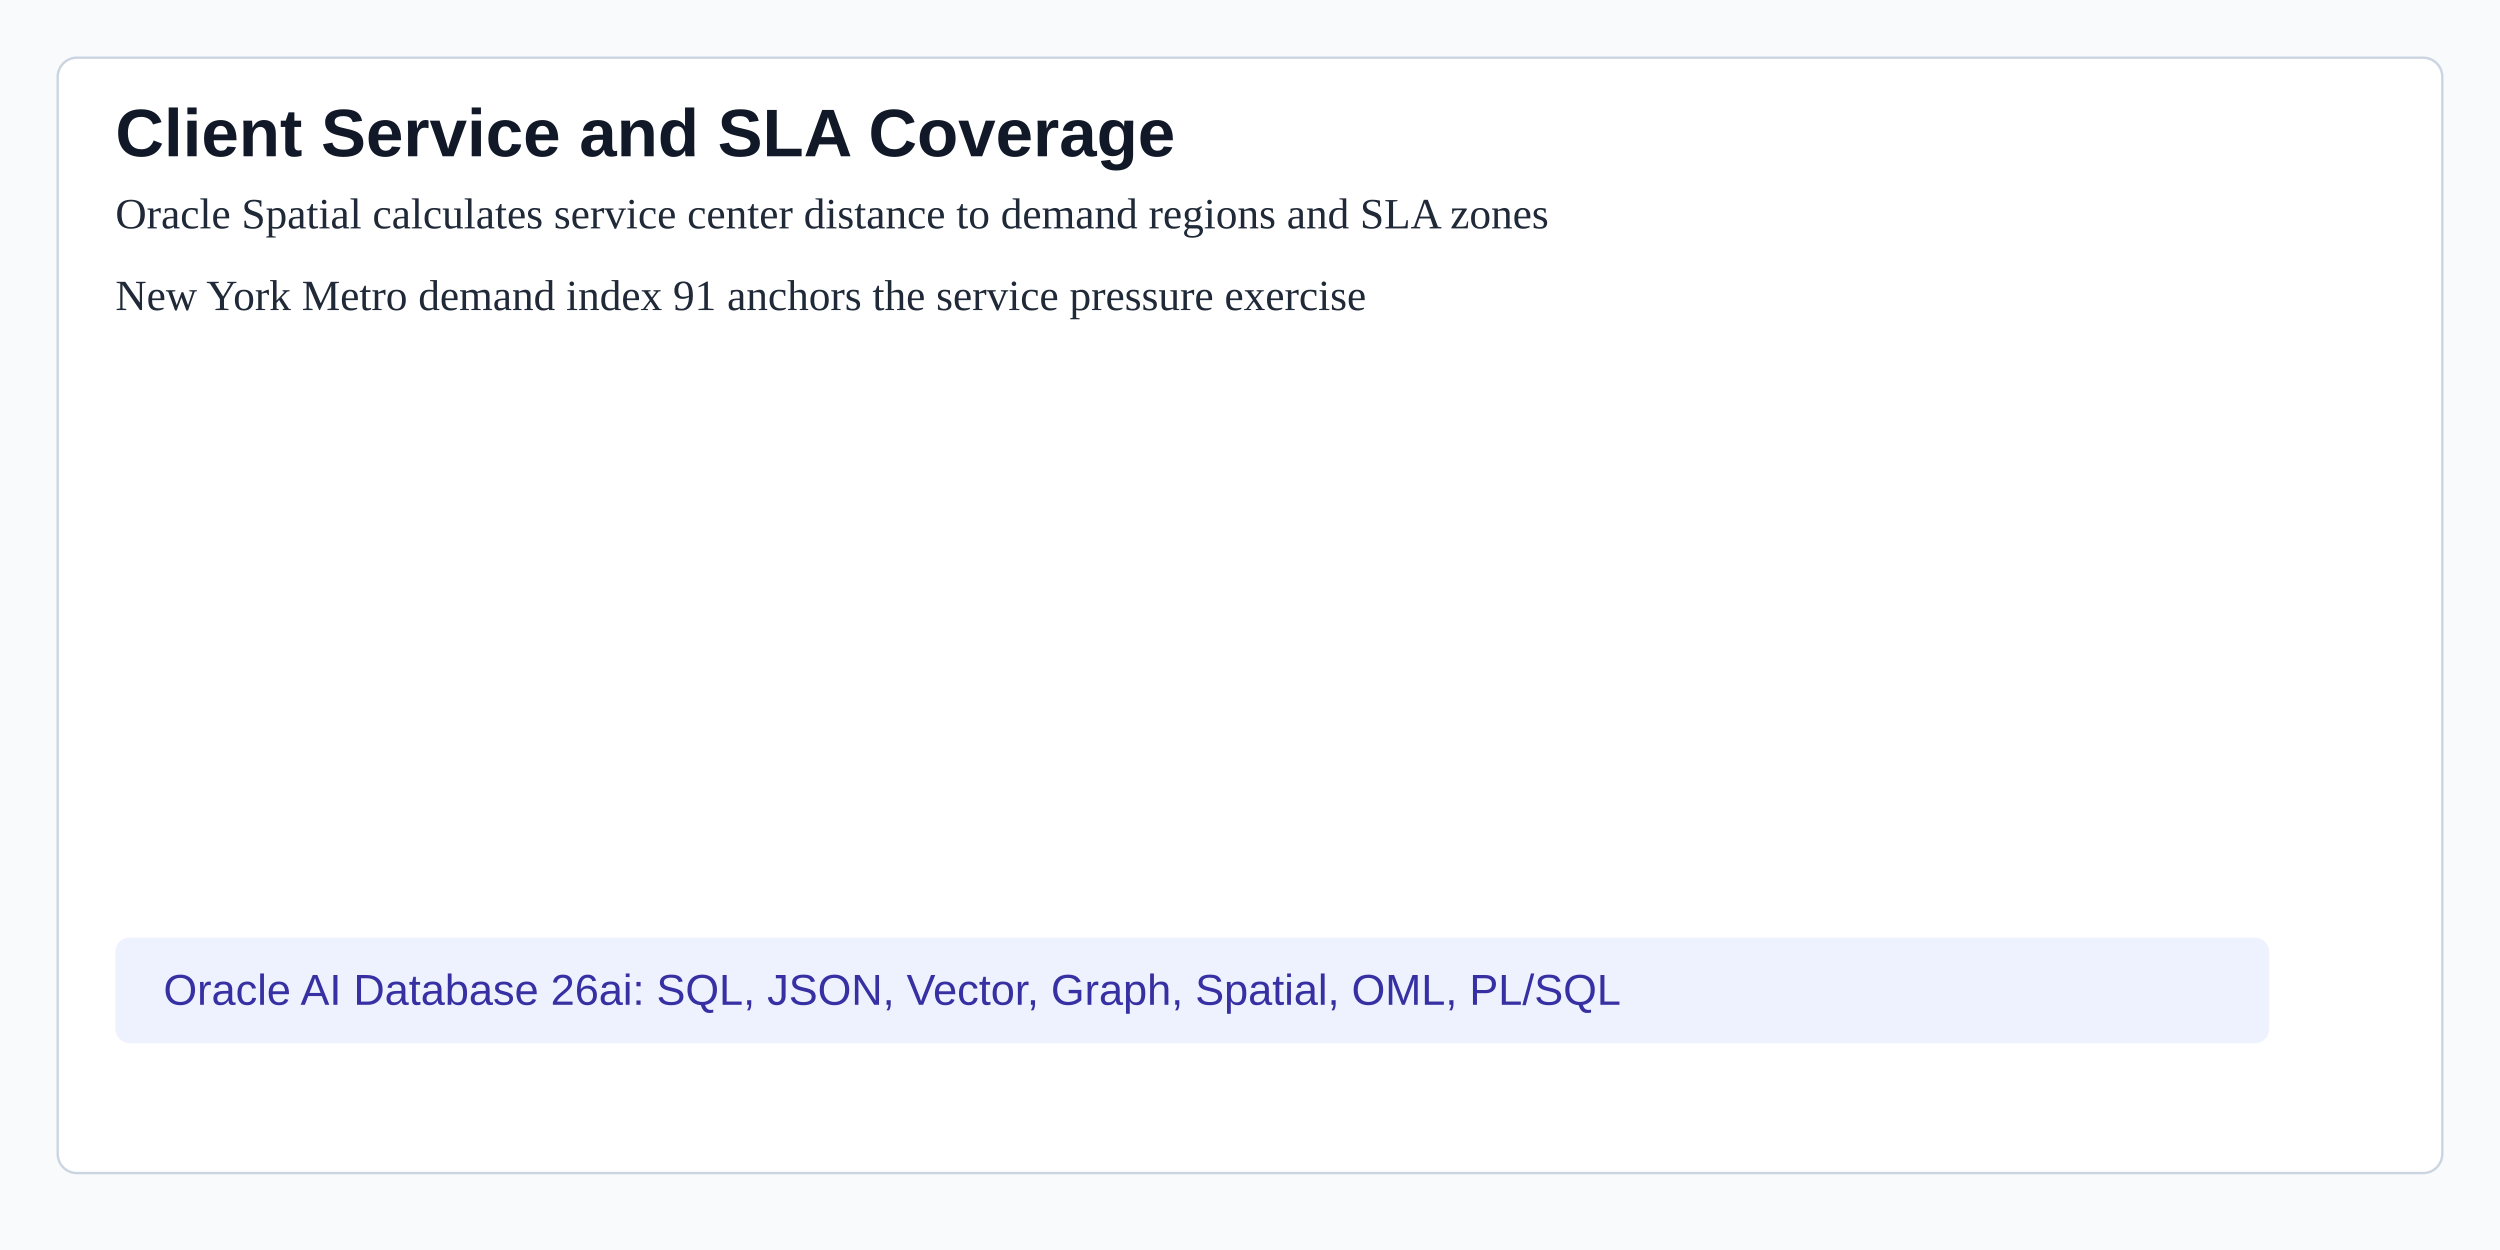
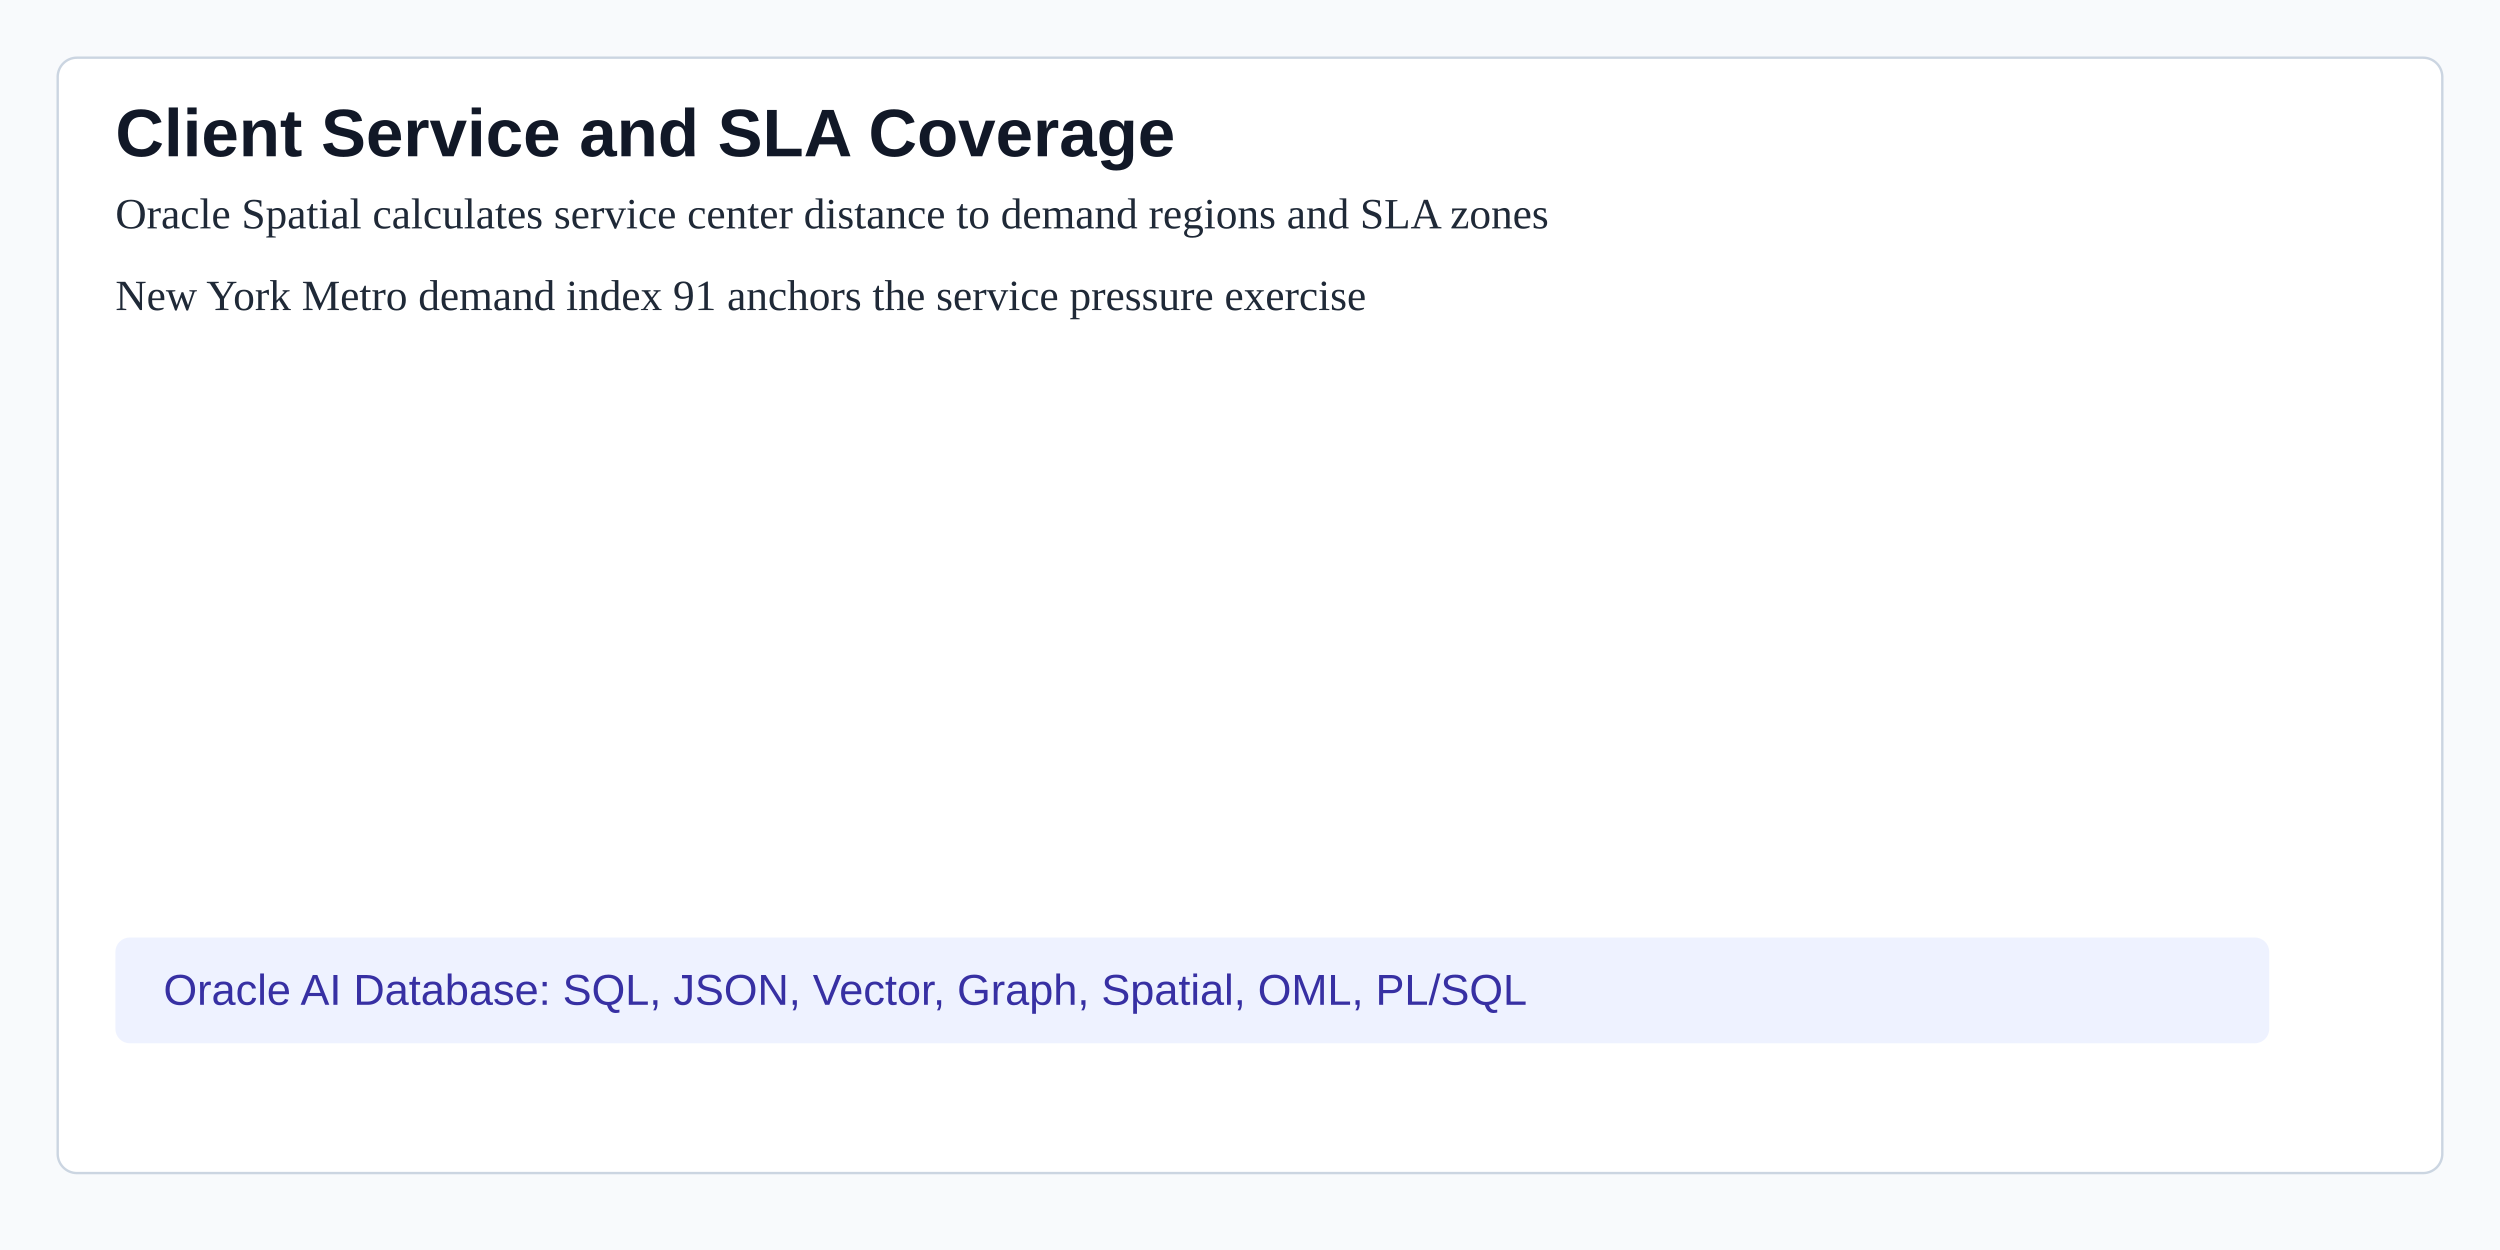
<svg xmlns="http://www.w3.org/2000/svg" width="1040" height="520" viewBox="0 0 1040 520" role="img" aria-labelledby="t">
  <rect width="1040" height="520" fill="#f8fafc" />
  <rect x="24" y="24" width="992" height="464" rx="8" fill="#ffffff" stroke="#cbd5e1" />
  <text x="48" y="65" font-family="Arial, sans-serif" font-size="28" font-weight="700" fill="#111827">Client Service and SLA Coverage</text>
  <text x="48" y="95" font-size="18" fill="#1f2937">Oracle Spatial calculates service center distance to demand regions and SLA zones</text>
  <text x="48" y="129" font-size="18" fill="#1f2937">New York Metro demand index 91 anchors the service pressure exercise</text>
  <rect x="48" y="390" width="896" height="44" rx="6" fill="#eef2ff" />
-   <text x="68" y="418" font-family="Arial, sans-serif" font-size="18" fill="#3730a3">Oracle AI Database 26ai: SQL, JSON, Vector, Graph, Spatial, OML, PL/SQL</text>
+   <text x="68" y="418" font-family="Arial, sans-serif" font-size="18" fill="#3730a3">Oracle AI Database: SQL, JSON, Vector, Graph, Spatial, OML, PL/SQL</text>
</svg>
